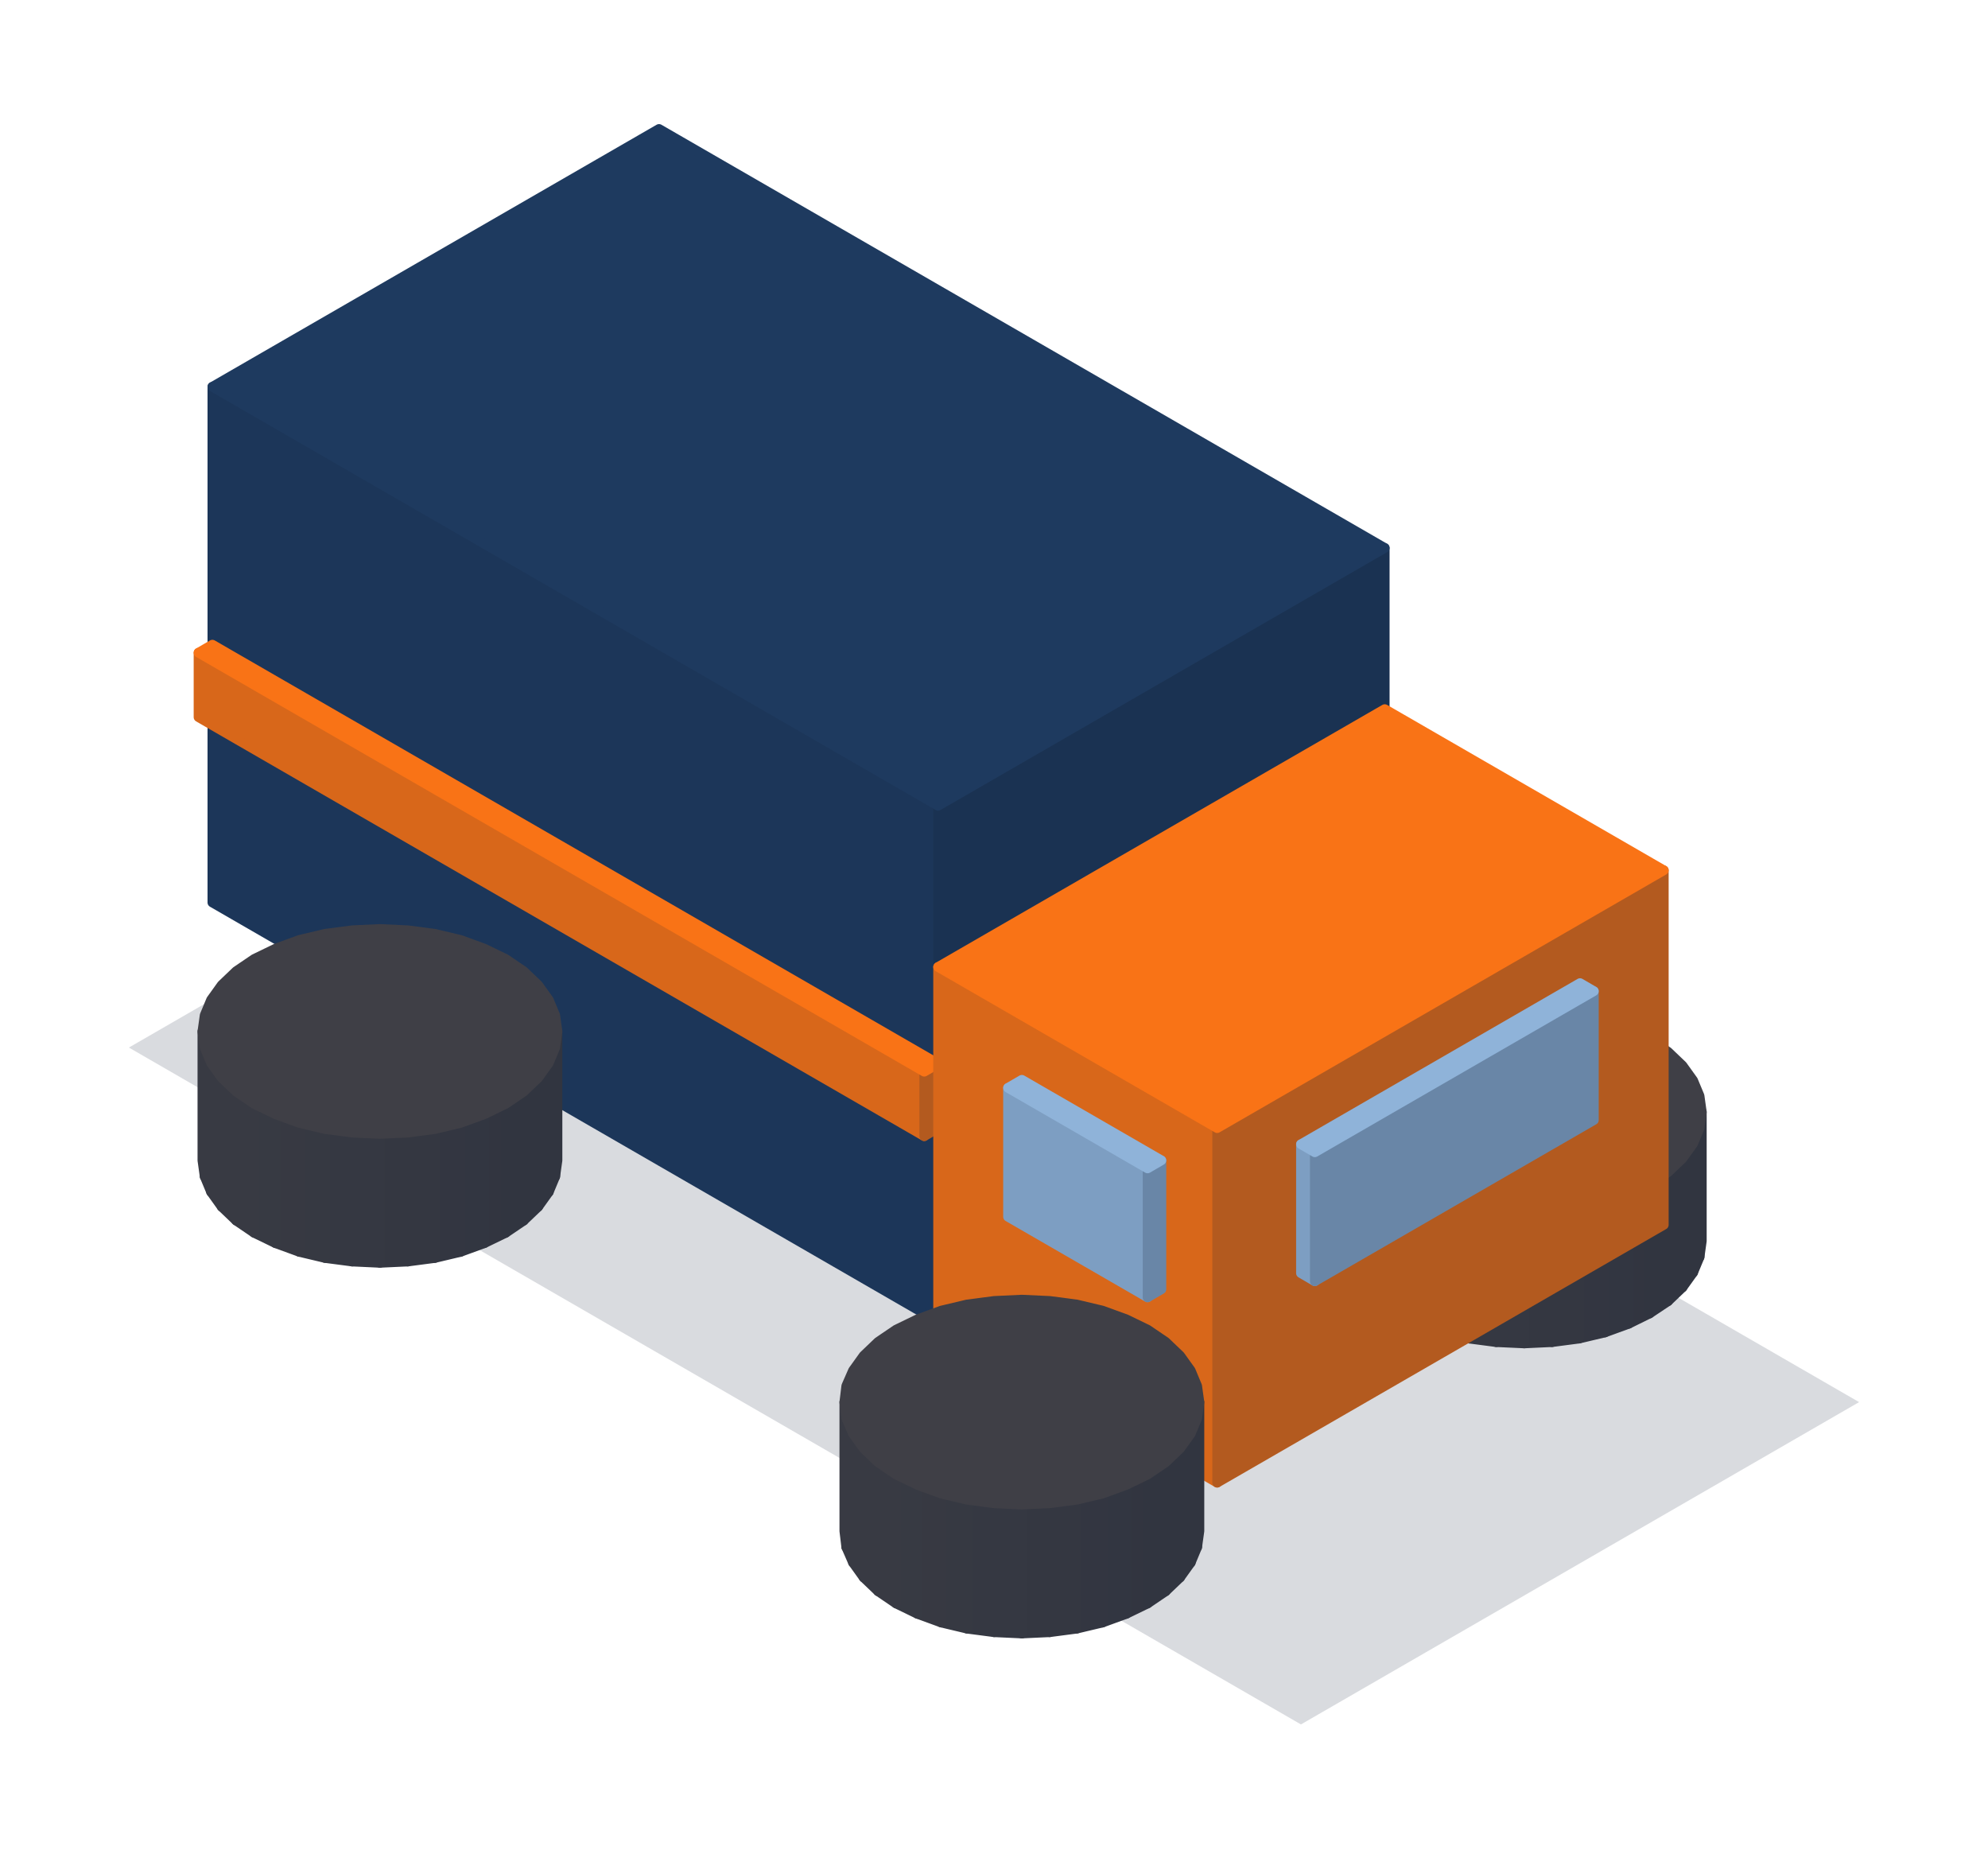
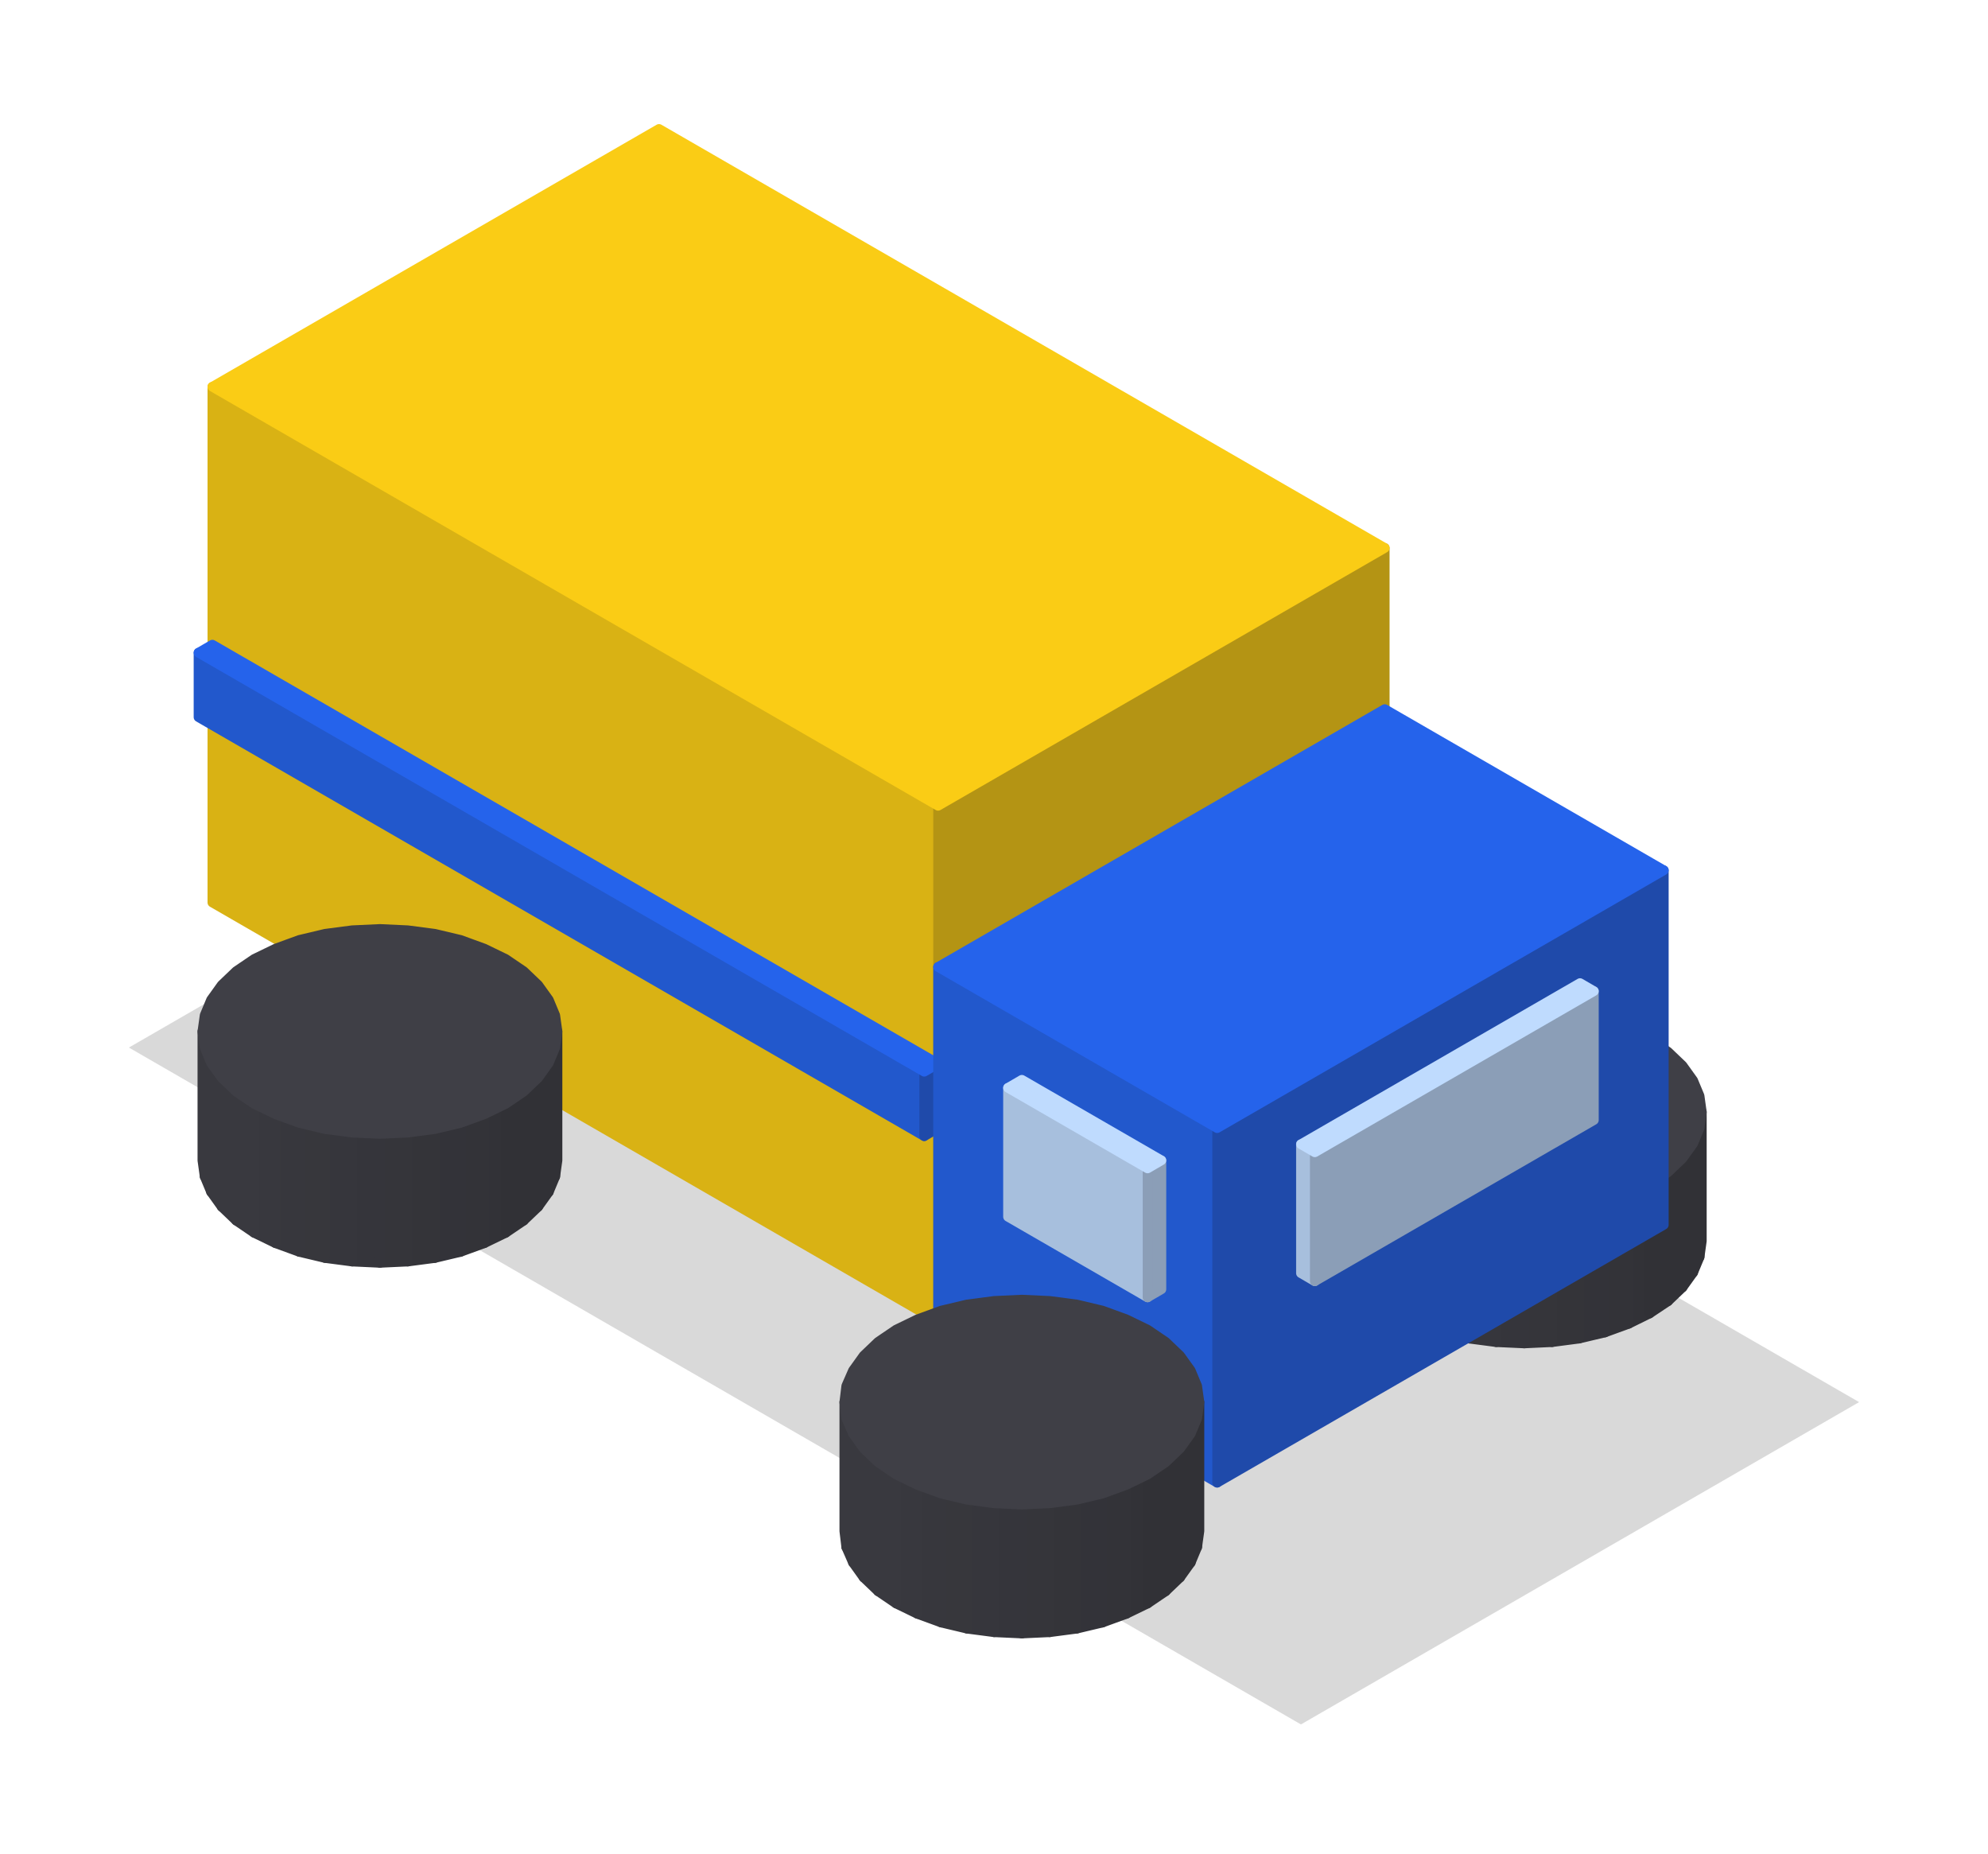
<svg xmlns="http://www.w3.org/2000/svg" width="61.69" height="57.5" viewBox="-20.45 -24 61.69 57.5" fill="none" aria-hidden="true">
-   <polygon points="0.87,-1.5 37.24,19.5 19.92,29.5 -16.45,8.5" fill="#0F1E33" fill-opacity="0.16" />
-   <polygon points="10.83,5.25 10.17,5.57 10.17,1.57 10.83,1.25" fill="#323540" stroke="#323540" stroke-width="0.3" stroke-linejoin="round" />
-   <polygon points="10.17,5.57 9.43,5.84 9.43,1.84 10.17,1.57" fill="#323641" stroke="#323641" stroke-width="0.3" stroke-linejoin="round" />
-   <polygon points="9.43,5.84 8.63,6.03 8.63,2.03 9.43,1.84" fill="#333641" stroke="#333641" stroke-width="0.3" stroke-linejoin="round" />
-   <polygon points="8.63,6.03 7.79,6.14 7.79,2.14 8.63,2.03" fill="#343741" stroke="#343741" stroke-width="0.3" stroke-linejoin="round" />
-   <polygon points="7.79,6.14 6.93,6.18 6.93,2.18 7.79,2.14" fill="#343741" stroke="#343741" stroke-width="0.3" stroke-linejoin="round" />
-   <polygon points="6.93,6.18 6.07,6.14 6.07,2.14 6.93,2.18" fill="#353842" stroke="#353842" stroke-width="0.3" stroke-linejoin="round" />
-   <polygon points="6.07,6.14 5.23,6.03 5.23,2.03 6.07,2.14" fill="#353842" stroke="#353842" stroke-width="0.3" stroke-linejoin="round" />
-   <polygon points="5.23,6.03 4.43,5.84 4.43,1.84 5.23,2.03" fill="#363942" stroke="#363942" stroke-width="0.3" stroke-linejoin="round" />
-   <polygon points="4.43,5.84 3.69,5.57 3.69,1.57 4.43,1.84" fill="#373942" stroke="#373942" stroke-width="0.3" stroke-linejoin="round" />
-   <polygon points="3.69,5.57 3.03,5.25 3.03,1.25 3.69,1.57" fill="#373a43" stroke="#373a43" stroke-width="0.3" stroke-linejoin="round" />
-   <polygon points="3.03,5.25 2.47,4.87 2.47,0.87 3.03,1.25" fill="#383a43" stroke="#383a43" stroke-width="0.3" stroke-linejoin="round" />
-   <polygon points="2.47,4.87 2.02,4.44 2.02,0.44 2.47,0.87" fill="#383a43" stroke="#383a43" stroke-width="0.3" stroke-linejoin="round" />
-   <polygon points="2.02,4.44 1.69,3.98 1.69,-0.02 2.02,0.44" fill="#383a43" stroke="#383a43" stroke-width="0.3" stroke-linejoin="round" />
-   <polygon points="1.69,3.98 1.48,3.5 1.48,-0.5 1.69,-0.02" fill="#383a43" stroke="#383a43" stroke-width="0.3" stroke-linejoin="round" />
-   <polygon points="1.48,3.5 1.42,3 1.42,-1 1.48,-0.5" fill="#383a43" stroke="#383a43" stroke-width="0.3" stroke-linejoin="round" />
-   <polygon points="12.44,3 12.37,3.5 12.37,-0.5 12.44,-1" fill="#313540" stroke="#313540" stroke-width="0.3" stroke-linejoin="round" />
-   <polygon points="12.37,3.5 12.17,3.98 12.17,-0.02 12.37,-0.5" fill="#313540" stroke="#313540" stroke-width="0.3" stroke-linejoin="round" />
-   <polygon points="12.17,3.98 11.84,4.44 11.84,0.44 12.17,-0.02" fill="#313540" stroke="#313540" stroke-width="0.3" stroke-linejoin="round" />
-   <polygon points="11.84,4.44 11.39,4.87 11.39,0.87 11.84,0.44" fill="#313540" stroke="#313540" stroke-width="0.3" stroke-linejoin="round" />
-   <polygon points="11.39,4.87 10.83,5.25 10.83,1.25 11.39,0.87" fill="#313540" stroke="#313540" stroke-width="0.3" stroke-linejoin="round" />
+   <polygon points="0.87,-1.5 37.24,19.5 19.92,29.5 -16.45,8.5" fill="#111111" fill-opacity="0.16" />
+   <polygon points="10.83,5.25 10.17,5.57 10.17,1.57 10.83,1.25" fill="#323237" stroke="#323237" stroke-width="0.3" stroke-linejoin="round" />
+   <polygon points="10.17,5.57 9.43,5.84 9.43,1.84 10.17,1.57" fill="#333338" stroke="#333338" stroke-width="0.3" stroke-linejoin="round" />
+   <polygon points="9.43,5.84 8.63,6.03 8.63,2.03 9.43,1.84" fill="#333339" stroke="#333339" stroke-width="0.3" stroke-linejoin="round" />
+   <polygon points="8.63,6.03 7.79,6.14 7.79,2.14 8.63,2.03" fill="#343439" stroke="#343439" stroke-width="0.3" stroke-linejoin="round" />
+   <polygon points="7.79,6.14 6.93,6.18 6.93,2.18 7.79,2.14" fill="#35353a" stroke="#35353a" stroke-width="0.3" stroke-linejoin="round" />
+   <polygon points="6.93,6.18 6.07,6.14 6.07,2.14 6.93,2.18" fill="#35353b" stroke="#35353b" stroke-width="0.3" stroke-linejoin="round" />
+   <polygon points="6.07,6.14 5.23,6.03 5.23,2.03 6.07,2.14" fill="#36363c" stroke="#36363c" stroke-width="0.3" stroke-linejoin="round" />
+   <polygon points="5.23,6.03 4.43,5.84 4.43,1.84 5.23,2.03" fill="#37373c" stroke="#37373c" stroke-width="0.3" stroke-linejoin="round" />
+   <polygon points="4.43,5.84 3.69,5.57 3.69,1.57 4.43,1.84" fill="#37373d" stroke="#37373d" stroke-width="0.3" stroke-linejoin="round" />
+   <polygon points="3.69,5.57 3.03,5.25 3.03,1.25 3.69,1.57" fill="#38383e" stroke="#38383e" stroke-width="0.3" stroke-linejoin="round" />
+   <polygon points="3.03,5.25 2.47,4.87 2.47,0.87 3.03,1.25" fill="#39393f" stroke="#39393f" stroke-width="0.3" stroke-linejoin="round" />
+   <polygon points="2.47,4.87 2.02,4.44 2.02,0.44 2.47,0.87" fill="#39393f" stroke="#39393f" stroke-width="0.3" stroke-linejoin="round" />
+   <polygon points="2.02,4.44 1.69,3.98 1.69,-0.02 2.02,0.44" fill="#39393f" stroke="#39393f" stroke-width="0.3" stroke-linejoin="round" />
+   <polygon points="1.69,3.98 1.48,3.5 1.48,-0.5 1.69,-0.02" fill="#39393f" stroke="#39393f" stroke-width="0.3" stroke-linejoin="round" />
+   <polygon points="1.48,3.5 1.42,3 1.42,-1 1.48,-0.5" fill="#39393f" stroke="#39393f" stroke-width="0.3" stroke-linejoin="round" />
+   <polygon points="12.44,3 12.37,3.5 12.37,-0.5 12.44,-1" fill="#313136" stroke="#313136" stroke-width="0.3" stroke-linejoin="round" />
+   <polygon points="12.37,3.5 12.17,3.98 12.17,-0.02 12.37,-0.5" fill="#313136" stroke="#313136" stroke-width="0.3" stroke-linejoin="round" />
+   <polygon points="12.17,3.98 11.84,4.44 11.84,0.44 12.17,-0.02" fill="#313136" stroke="#313136" stroke-width="0.3" stroke-linejoin="round" />
+   <polygon points="11.84,4.44 11.39,4.87 11.39,0.87 11.84,0.44" fill="#313136" stroke="#313136" stroke-width="0.3" stroke-linejoin="round" />
+   <polygon points="11.39,4.87 10.83,5.25 10.83,1.25 11.39,0.87" fill="#313136" stroke="#313136" stroke-width="0.3" stroke-linejoin="round" />
  <polygon points="10.83,1.25 10.17,1.57 9.43,1.84 8.63,2.03 7.79,2.14 6.93,2.18 6.07,2.14 5.23,2.03 4.43,1.84 3.69,1.57 3.03,1.25 2.47,0.87 2.02,0.44 1.69,-0.02 1.48,-0.5 1.42,-1 1.48,-1.5 1.69,-1.98 2.02,-2.44 2.47,-2.87 3.03,-3.25 3.69,-3.57 4.43,-3.84 5.23,-4.03 6.07,-4.14 6.93,-4.18 7.79,-4.14 8.63,-4.03 9.43,-3.84 10.17,-3.57 10.83,-3.25 11.39,-2.87 11.84,-2.44 12.17,-1.98 12.37,-1.5 12.44,-1 12.37,-0.5 12.17,-0.02 11.84,0.44 11.39,0.87" fill="#3F3F46" stroke="#3F3F46" stroke-width="0.3" stroke-linejoin="round" />
-   <polygon points="30.74,16.75 30.09,17.07 30.09,13.07 30.74,12.75" fill="#323540" stroke="#323540" stroke-width="0.3" stroke-linejoin="round" />
-   <polygon points="30.09,17.07 29.35,17.34 29.35,13.34 30.09,13.07" fill="#323641" stroke="#323641" stroke-width="0.3" stroke-linejoin="round" />
-   <polygon points="29.35,17.34 28.55,17.53 28.55,13.53 29.35,13.34" fill="#333641" stroke="#333641" stroke-width="0.3" stroke-linejoin="round" />
-   <polygon points="28.55,17.53 27.71,17.64 27.71,13.64 28.55,13.53" fill="#343741" stroke="#343741" stroke-width="0.3" stroke-linejoin="round" />
-   <polygon points="27.71,17.64 26.85,17.68 26.85,13.68 27.71,13.64" fill="#343741" stroke="#343741" stroke-width="0.3" stroke-linejoin="round" />
-   <polygon points="26.85,17.68 25.98,17.64 25.98,13.64 26.85,13.68" fill="#353842" stroke="#353842" stroke-width="0.3" stroke-linejoin="round" />
-   <polygon points="25.98,17.64 25.14,17.53 25.14,13.53 25.98,13.64" fill="#353842" stroke="#353842" stroke-width="0.3" stroke-linejoin="round" />
-   <polygon points="25.14,17.53 24.34,17.34 24.34,13.34 25.14,13.53" fill="#363942" stroke="#363942" stroke-width="0.3" stroke-linejoin="round" />
-   <polygon points="24.34,17.34 23.61,17.07 23.61,13.07 24.34,13.34" fill="#373942" stroke="#373942" stroke-width="0.3" stroke-linejoin="round" />
-   <polygon points="23.61,17.07 22.95,16.75 22.95,12.75 23.61,13.07" fill="#373a43" stroke="#373a43" stroke-width="0.3" stroke-linejoin="round" />
-   <polygon points="22.95,16.75 22.39,16.37 22.39,12.37 22.95,12.75" fill="#383a43" stroke="#383a43" stroke-width="0.3" stroke-linejoin="round" />
-   <polygon points="22.39,16.37 21.94,15.94 21.94,11.94 22.39,12.37" fill="#383a43" stroke="#383a43" stroke-width="0.3" stroke-linejoin="round" />
-   <polygon points="21.94,15.94 21.61,15.48 21.61,11.48 21.94,11.94" fill="#383a43" stroke="#383a43" stroke-width="0.3" stroke-linejoin="round" />
-   <polygon points="21.61,15.48 21.4,15 21.4,11 21.61,11.48" fill="#383a43" stroke="#383a43" stroke-width="0.3" stroke-linejoin="round" />
-   <polygon points="21.4,15 21.34,14.5 21.34,10.5 21.4,11" fill="#383a43" stroke="#383a43" stroke-width="0.3" stroke-linejoin="round" />
-   <polygon points="32.36,14.5 32.29,15 32.29,11 32.36,10.5" fill="#313540" stroke="#313540" stroke-width="0.3" stroke-linejoin="round" />
-   <polygon points="32.29,15 32.09,15.48 32.09,11.48 32.29,11" fill="#313540" stroke="#313540" stroke-width="0.3" stroke-linejoin="round" />
-   <polygon points="32.09,15.48 31.76,15.94 31.76,11.94 32.09,11.48" fill="#313540" stroke="#313540" stroke-width="0.3" stroke-linejoin="round" />
-   <polygon points="31.76,15.94 31.31,16.37 31.31,12.37 31.76,11.94" fill="#313540" stroke="#313540" stroke-width="0.3" stroke-linejoin="round" />
-   <polygon points="31.31,16.37 30.74,16.75 30.74,12.75 31.31,12.37" fill="#313540" stroke="#313540" stroke-width="0.3" stroke-linejoin="round" />
+   <polygon points="30.74,16.75 30.09,17.07 30.09,13.07 30.74,12.75" fill="#323237" stroke="#323237" stroke-width="0.3" stroke-linejoin="round" />
+   <polygon points="30.09,17.07 29.35,17.34 29.35,13.34 30.09,13.07" fill="#333338" stroke="#333338" stroke-width="0.3" stroke-linejoin="round" />
+   <polygon points="29.35,17.34 28.55,17.53 28.55,13.53 29.35,13.34" fill="#333339" stroke="#333339" stroke-width="0.3" stroke-linejoin="round" />
+   <polygon points="28.55,17.53 27.71,17.64 27.71,13.64 28.55,13.53" fill="#343439" stroke="#343439" stroke-width="0.3" stroke-linejoin="round" />
+   <polygon points="27.71,17.64 26.85,17.68 26.85,13.68 27.71,13.64" fill="#35353a" stroke="#35353a" stroke-width="0.3" stroke-linejoin="round" />
+   <polygon points="26.85,17.68 25.98,17.64 25.98,13.64 26.85,13.68" fill="#35353b" stroke="#35353b" stroke-width="0.3" stroke-linejoin="round" />
+   <polygon points="25.98,17.64 25.14,17.53 25.14,13.53 25.98,13.64" fill="#36363c" stroke="#36363c" stroke-width="0.3" stroke-linejoin="round" />
+   <polygon points="25.14,17.53 24.34,17.34 24.34,13.34 25.14,13.53" fill="#37373c" stroke="#37373c" stroke-width="0.3" stroke-linejoin="round" />
+   <polygon points="24.34,17.34 23.61,17.07 23.61,13.07 24.34,13.34" fill="#37373d" stroke="#37373d" stroke-width="0.3" stroke-linejoin="round" />
+   <polygon points="23.61,17.07 22.95,16.75 22.95,12.75 23.61,13.07" fill="#38383e" stroke="#38383e" stroke-width="0.3" stroke-linejoin="round" />
+   <polygon points="22.95,16.75 22.39,16.37 22.39,12.37 22.95,12.75" fill="#39393f" stroke="#39393f" stroke-width="0.3" stroke-linejoin="round" />
+   <polygon points="22.39,16.37 21.94,15.94 21.94,11.94 22.39,12.37" fill="#39393f" stroke="#39393f" stroke-width="0.3" stroke-linejoin="round" />
+   <polygon points="21.94,15.94 21.61,15.48 21.61,11.48 21.94,11.94" fill="#39393f" stroke="#39393f" stroke-width="0.3" stroke-linejoin="round" />
+   <polygon points="21.61,15.48 21.4,15 21.4,11 21.61,11.48" fill="#39393f" stroke="#39393f" stroke-width="0.3" stroke-linejoin="round" />
+   <polygon points="21.4,15 21.34,14.5 21.34,10.5 21.4,11" fill="#39393f" stroke="#39393f" stroke-width="0.3" stroke-linejoin="round" />
+   <polygon points="32.36,14.5 32.29,15 32.29,11 32.36,10.5" fill="#313136" stroke="#313136" stroke-width="0.3" stroke-linejoin="round" />
+   <polygon points="32.29,15 32.09,15.48 32.09,11.48 32.29,11" fill="#313136" stroke="#313136" stroke-width="0.3" stroke-linejoin="round" />
+   <polygon points="32.09,15.48 31.76,15.94 31.76,11.94 32.09,11.48" fill="#313136" stroke="#313136" stroke-width="0.3" stroke-linejoin="round" />
+   <polygon points="31.76,15.94 31.31,16.37 31.31,12.37 31.76,11.94" fill="#313136" stroke="#313136" stroke-width="0.3" stroke-linejoin="round" />
+   <polygon points="31.31,16.37 30.74,16.75 30.74,12.75 31.31,12.37" fill="#313136" stroke="#313136" stroke-width="0.3" stroke-linejoin="round" />
  <polygon points="30.74,12.75 30.09,13.07 29.35,13.34 28.55,13.53 27.71,13.64 26.85,13.68 25.98,13.64 25.14,13.53 24.34,13.34 23.61,13.07 22.95,12.75 22.39,12.37 21.94,11.94 21.61,11.48 21.4,11 21.34,10.5 21.4,10 21.61,9.52 21.94,9.06 22.39,8.63 22.95,8.25 23.61,7.93 24.34,7.66 25.14,7.47 25.98,7.36 26.85,7.32 27.71,7.36 28.55,7.47 29.35,7.66 30.09,7.93 30.74,8.25 31.31,8.63 31.76,9.06 32.09,9.52 32.29,10 32.36,10.5 32.29,11 32.09,11.48 31.76,11.94 31.31,12.37" fill="#3F3F46" stroke="#3F3F46" stroke-width="0.3" stroke-linejoin="round" />
-   <polygon points="-13.86,4 8.66,17 8.66,1 -13.86,-12" fill="#1c3659" stroke="#1c3659" stroke-width="0.3" stroke-linejoin="round" />
-   <polygon points="22.52,9 8.66,17 8.66,1 22.52,-7" fill="#1a3252" stroke="#1a3252" stroke-width="0.3" stroke-linejoin="round" />
-   <polygon points="0,-20 22.52,-7 8.66,1 -13.86,-12" fill="#1E3A5F" stroke="#1E3A5F" stroke-width="0.3" stroke-linejoin="round" />
-   <polygon points="-14.29,-1.75 8.23,11.25 8.23,9.25 -14.29,-3.75" fill="#d8671a" stroke="#d8671a" stroke-width="0.3" stroke-linejoin="round" />
-   <polygon points="8.66,11 8.23,11.25 8.23,9.25 8.66,9" fill="#b35a1f" stroke="#b35a1f" stroke-width="0.3" stroke-linejoin="round" />
-   <polygon points="-13.86,-4 8.66,9 8.23,9.25 -14.29,-3.75" fill="#F97316" stroke="#F97316" stroke-width="0.3" stroke-linejoin="round" />
-   <polygon points="8.66,17 17.32,22 17.32,11 8.66,6" fill="#d8671a" stroke="#d8671a" stroke-width="0.3" stroke-linejoin="round" />
-   <polygon points="31.18,14 17.32,22 17.32,11 31.18,3" fill="#b35a1f" stroke="#b35a1f" stroke-width="0.3" stroke-linejoin="round" />
-   <polygon points="22.52,-2 31.18,3 17.32,11 8.66,6" fill="#F97316" stroke="#F97316" stroke-width="0.3" stroke-linejoin="round" />
-   <polygon points="10.83,13.75 15.16,16.25 15.16,12.25 10.83,9.75" fill="#7d9ec2" stroke="#7d9ec2" stroke-width="0.3" stroke-linejoin="round" />
-   <polygon points="15.59,16 15.16,16.25 15.16,12.25 15.59,12" fill="#6986a7" stroke="#6986a7" stroke-width="0.3" stroke-linejoin="round" />
-   <polygon points="11.26,9.5 15.59,12 15.16,12.25 10.83,9.75" fill="#8FB3D9" stroke="#8FB3D9" stroke-width="0.3" stroke-linejoin="round" />
-   <polygon points="19.92,15.5 20.35,15.75 20.35,11.75 19.92,11.5" fill="#7d9ec2" stroke="#7d9ec2" stroke-width="0.3" stroke-linejoin="round" />
-   <polygon points="29.01,10.75 20.35,15.75 20.35,11.75 29.01,6.75" fill="#6986a7" stroke="#6986a7" stroke-width="0.3" stroke-linejoin="round" />
-   <polygon points="28.58,6.5 29.01,6.75 20.35,11.75 19.92,11.5" fill="#8FB3D9" stroke="#8FB3D9" stroke-width="0.3" stroke-linejoin="round" />
-   <polygon points="-4.76,14.25 -5.42,14.57 -5.42,10.57 -4.76,10.25" fill="#323540" stroke="#323540" stroke-width="0.3" stroke-linejoin="round" />
-   <polygon points="-5.42,14.57 -6.16,14.84 -6.16,10.84 -5.42,10.57" fill="#323641" stroke="#323641" stroke-width="0.3" stroke-linejoin="round" />
-   <polygon points="-6.16,14.84 -6.96,15.03 -6.96,11.03 -6.16,10.84" fill="#333641" stroke="#333641" stroke-width="0.3" stroke-linejoin="round" />
-   <polygon points="-6.96,15.03 -7.8,15.14 -7.8,11.14 -6.96,11.03" fill="#343741" stroke="#343741" stroke-width="0.3" stroke-linejoin="round" />
-   <polygon points="-7.8,15.14 -8.66,15.18 -8.66,11.18 -7.8,11.14" fill="#343741" stroke="#343741" stroke-width="0.3" stroke-linejoin="round" />
-   <polygon points="-8.66,15.18 -9.52,15.14 -9.52,11.14 -8.66,11.18" fill="#353842" stroke="#353842" stroke-width="0.3" stroke-linejoin="round" />
-   <polygon points="-9.52,15.14 -10.36,15.03 -10.36,11.03 -9.52,11.14" fill="#353842" stroke="#353842" stroke-width="0.3" stroke-linejoin="round" />
-   <polygon points="-10.36,15.03 -11.16,14.84 -11.16,10.84 -10.36,11.03" fill="#363942" stroke="#363942" stroke-width="0.3" stroke-linejoin="round" />
-   <polygon points="-11.16,14.84 -11.9,14.57 -11.9,10.57 -11.16,10.84" fill="#373942" stroke="#373942" stroke-width="0.3" stroke-linejoin="round" />
-   <polygon points="-11.9,14.57 -12.56,14.25 -12.56,10.25 -11.9,10.57" fill="#373a43" stroke="#373a43" stroke-width="0.3" stroke-linejoin="round" />
-   <polygon points="-12.56,14.25 -13.12,13.87 -13.12,9.87 -12.56,10.25" fill="#383a43" stroke="#383a43" stroke-width="0.3" stroke-linejoin="round" />
-   <polygon points="-13.12,13.87 -13.57,13.44 -13.57,9.44 -13.12,9.87" fill="#383a43" stroke="#383a43" stroke-width="0.3" stroke-linejoin="round" />
-   <polygon points="-13.57,13.44 -13.9,12.98 -13.9,8.98 -13.57,9.44" fill="#383a43" stroke="#383a43" stroke-width="0.3" stroke-linejoin="round" />
-   <polygon points="-13.9,12.98 -14.1,12.5 -14.1,8.5 -13.9,8.98" fill="#383a43" stroke="#383a43" stroke-width="0.3" stroke-linejoin="round" />
-   <polygon points="-14.1,12.5 -14.17,12 -14.17,8 -14.1,8.5" fill="#383a43" stroke="#383a43" stroke-width="0.3" stroke-linejoin="round" />
-   <polygon points="-3.15,12 -3.22,12.5 -3.22,8.5 -3.15,8" fill="#313540" stroke="#313540" stroke-width="0.3" stroke-linejoin="round" />
-   <polygon points="-3.22,12.5 -3.42,12.98 -3.42,8.98 -3.22,8.5" fill="#313540" stroke="#313540" stroke-width="0.3" stroke-linejoin="round" />
-   <polygon points="-3.42,12.98 -3.75,13.44 -3.75,9.44 -3.42,8.98" fill="#313540" stroke="#313540" stroke-width="0.3" stroke-linejoin="round" />
-   <polygon points="-3.75,13.44 -4.2,13.87 -4.2,9.87 -3.75,9.44" fill="#313540" stroke="#313540" stroke-width="0.3" stroke-linejoin="round" />
-   <polygon points="-4.2,13.87 -4.76,14.25 -4.76,10.25 -4.2,9.87" fill="#313540" stroke="#313540" stroke-width="0.3" stroke-linejoin="round" />
+   <polygon points="-13.86,4 8.66,17 8.66,1 -13.86,-12" fill="#d9b214" stroke="#d9b214" stroke-width="0.3" stroke-linejoin="round" />
+   <polygon points="22.52,9 8.66,17 8.66,1 22.52,-7" fill="#b49414" stroke="#b49414" stroke-width="0.3" stroke-linejoin="round" />
+   <polygon points="0,-20 22.52,-7 8.66,1 -13.86,-12" fill="#FACC15" stroke="#FACC15" stroke-width="0.3" stroke-linejoin="round" />
+   <polygon points="-14.29,-1.75 8.23,11.25 8.23,9.25 -14.29,-3.75" fill="#2258cc" stroke="#2258cc" stroke-width="0.3" stroke-linejoin="round" />
+   <polygon points="8.66,11 8.23,11.25 8.23,9.25 8.66,9" fill="#1f4aaa" stroke="#1f4aaa" stroke-width="0.3" stroke-linejoin="round" />
+   <polygon points="-13.86,-4 8.66,9 8.23,9.25 -14.29,-3.75" fill="#2563EB" stroke="#2563EB" stroke-width="0.3" stroke-linejoin="round" />
+   <polygon points="8.66,17 17.32,22 17.32,11 8.66,6" fill="#2258cc" stroke="#2258cc" stroke-width="0.3" stroke-linejoin="round" />
+   <polygon points="31.18,14 17.32,22 17.32,11 31.18,3" fill="#1f4aaa" stroke="#1f4aaa" stroke-width="0.3" stroke-linejoin="round" />
+   <polygon points="22.52,-2 31.18,3 17.32,11 8.66,6" fill="#2563EB" stroke="#2563EB" stroke-width="0.3" stroke-linejoin="round" />
+   <polygon points="10.83,13.75 15.16,16.25 15.16,12.25 10.83,9.75" fill="#a7bfdd" stroke="#a7bfdd" stroke-width="0.3" stroke-linejoin="round" />
+   <polygon points="15.59,16 15.16,16.25 15.16,12.25 15.59,12" fill="#8b9eb7" stroke="#8b9eb7" stroke-width="0.3" stroke-linejoin="round" />
+   <polygon points="11.26,9.5 15.59,12 15.16,12.25 10.83,9.75" fill="#BFDBFE" stroke="#BFDBFE" stroke-width="0.3" stroke-linejoin="round" />
+   <polygon points="19.92,15.5 20.35,15.75 20.35,11.75 19.92,11.5" fill="#a7bfdd" stroke="#a7bfdd" stroke-width="0.3" stroke-linejoin="round" />
+   <polygon points="29.01,10.75 20.35,15.75 20.35,11.75 29.01,6.75" fill="#8b9eb7" stroke="#8b9eb7" stroke-width="0.3" stroke-linejoin="round" />
+   <polygon points="28.58,6.5 29.01,6.75 20.35,11.75 19.92,11.5" fill="#BFDBFE" stroke="#BFDBFE" stroke-width="0.3" stroke-linejoin="round" />
+   <polygon points="-4.76,14.25 -5.42,14.57 -5.42,10.57 -4.76,10.25" fill="#323237" stroke="#323237" stroke-width="0.3" stroke-linejoin="round" />
+   <polygon points="-5.42,14.57 -6.16,14.84 -6.16,10.84 -5.42,10.57" fill="#333338" stroke="#333338" stroke-width="0.3" stroke-linejoin="round" />
+   <polygon points="-6.16,14.84 -6.96,15.03 -6.96,11.03 -6.16,10.84" fill="#333339" stroke="#333339" stroke-width="0.3" stroke-linejoin="round" />
+   <polygon points="-6.96,15.03 -7.8,15.14 -7.8,11.14 -6.96,11.03" fill="#343439" stroke="#343439" stroke-width="0.3" stroke-linejoin="round" />
+   <polygon points="-7.8,15.14 -8.66,15.18 -8.66,11.18 -7.8,11.14" fill="#35353a" stroke="#35353a" stroke-width="0.3" stroke-linejoin="round" />
+   <polygon points="-8.66,15.18 -9.52,15.14 -9.52,11.14 -8.66,11.18" fill="#35353b" stroke="#35353b" stroke-width="0.3" stroke-linejoin="round" />
+   <polygon points="-9.52,15.14 -10.36,15.03 -10.36,11.03 -9.52,11.14" fill="#36363c" stroke="#36363c" stroke-width="0.3" stroke-linejoin="round" />
+   <polygon points="-10.36,15.03 -11.16,14.84 -11.16,10.84 -10.36,11.03" fill="#37373c" stroke="#37373c" stroke-width="0.3" stroke-linejoin="round" />
+   <polygon points="-11.16,14.84 -11.9,14.57 -11.9,10.57 -11.16,10.84" fill="#37373d" stroke="#37373d" stroke-width="0.3" stroke-linejoin="round" />
+   <polygon points="-11.9,14.57 -12.56,14.25 -12.56,10.25 -11.9,10.57" fill="#38383e" stroke="#38383e" stroke-width="0.3" stroke-linejoin="round" />
+   <polygon points="-12.56,14.25 -13.12,13.87 -13.12,9.87 -12.56,10.25" fill="#39393f" stroke="#39393f" stroke-width="0.3" stroke-linejoin="round" />
+   <polygon points="-13.12,13.87 -13.57,13.44 -13.57,9.44 -13.12,9.87" fill="#39393f" stroke="#39393f" stroke-width="0.3" stroke-linejoin="round" />
+   <polygon points="-13.57,13.44 -13.9,12.98 -13.9,8.98 -13.57,9.44" fill="#39393f" stroke="#39393f" stroke-width="0.3" stroke-linejoin="round" />
+   <polygon points="-13.9,12.98 -14.1,12.5 -14.1,8.5 -13.9,8.98" fill="#39393f" stroke="#39393f" stroke-width="0.3" stroke-linejoin="round" />
+   <polygon points="-14.1,12.5 -14.17,12 -14.17,8 -14.1,8.5" fill="#39393f" stroke="#39393f" stroke-width="0.3" stroke-linejoin="round" />
+   <polygon points="-3.15,12 -3.22,12.5 -3.22,8.5 -3.15,8" fill="#313136" stroke="#313136" stroke-width="0.3" stroke-linejoin="round" />
+   <polygon points="-3.22,12.5 -3.42,12.98 -3.42,8.98 -3.22,8.5" fill="#313136" stroke="#313136" stroke-width="0.3" stroke-linejoin="round" />
+   <polygon points="-3.42,12.98 -3.75,13.44 -3.75,9.44 -3.42,8.98" fill="#313136" stroke="#313136" stroke-width="0.3" stroke-linejoin="round" />
+   <polygon points="-3.75,13.44 -4.2,13.87 -4.2,9.87 -3.75,9.44" fill="#313136" stroke="#313136" stroke-width="0.3" stroke-linejoin="round" />
+   <polygon points="-4.2,13.87 -4.76,14.25 -4.76,10.25 -4.2,9.87" fill="#313136" stroke="#313136" stroke-width="0.3" stroke-linejoin="round" />
  <polygon points="-4.76,10.25 -5.42,10.57 -6.16,10.84 -6.96,11.03 -7.8,11.14 -8.66,11.18 -9.52,11.14 -10.36,11.03 -11.16,10.84 -11.9,10.57 -12.56,10.25 -13.12,9.87 -13.57,9.44 -13.9,8.98 -14.1,8.5 -14.17,8 -14.1,7.5 -13.9,7.02 -13.57,6.56 -13.12,6.13 -12.56,5.75 -11.9,5.43 -11.16,5.16 -10.36,4.97 -9.52,4.86 -8.66,4.82 -7.8,4.86 -6.96,4.97 -6.16,5.16 -5.42,5.43 -4.76,5.75 -4.2,6.13 -3.75,6.56 -3.42,7.02 -3.22,7.5 -3.15,8 -3.22,8.5 -3.42,8.98 -3.75,9.44 -4.2,9.87" fill="#3F3F46" stroke="#3F3F46" stroke-width="0.3" stroke-linejoin="round" />
-   <polygon points="15.16,25.75 14.5,26.07 14.5,22.07 15.16,21.75" fill="#323540" stroke="#323540" stroke-width="0.3" stroke-linejoin="round" />
-   <polygon points="14.5,26.07 13.76,26.34 13.76,22.34 14.5,22.07" fill="#323641" stroke="#323641" stroke-width="0.3" stroke-linejoin="round" />
-   <polygon points="13.76,26.34 12.96,26.53 12.96,22.53 13.76,22.34" fill="#333641" stroke="#333641" stroke-width="0.3" stroke-linejoin="round" />
-   <polygon points="12.96,26.53 12.12,26.64 12.12,22.64 12.96,22.53" fill="#343741" stroke="#343741" stroke-width="0.3" stroke-linejoin="round" />
-   <polygon points="12.12,26.64 11.26,26.68 11.26,22.68 12.12,22.64" fill="#343741" stroke="#343741" stroke-width="0.3" stroke-linejoin="round" />
-   <polygon points="11.26,26.68 10.4,26.64 10.4,22.64 11.26,22.68" fill="#353842" stroke="#353842" stroke-width="0.3" stroke-linejoin="round" />
-   <polygon points="10.4,26.64 9.56,26.53 9.56,22.53 10.4,22.64" fill="#353842" stroke="#353842" stroke-width="0.3" stroke-linejoin="round" />
-   <polygon points="9.56,26.53 8.76,26.34 8.76,22.34 9.56,22.53" fill="#363942" stroke="#363942" stroke-width="0.3" stroke-linejoin="round" />
-   <polygon points="8.76,26.34 8.02,26.07 8.02,22.07 8.76,22.34" fill="#373942" stroke="#373942" stroke-width="0.3" stroke-linejoin="round" />
-   <polygon points="8.02,26.07 7.36,25.75 7.36,21.75 8.02,22.07" fill="#373a43" stroke="#373a43" stroke-width="0.3" stroke-linejoin="round" />
-   <polygon points="7.36,25.75 6.8,25.37 6.8,21.37 7.36,21.75" fill="#383a43" stroke="#383a43" stroke-width="0.3" stroke-linejoin="round" />
-   <polygon points="6.8,25.37 6.35,24.94 6.35,20.94 6.8,21.37" fill="#383a43" stroke="#383a43" stroke-width="0.3" stroke-linejoin="round" />
-   <polygon points="6.35,24.94 6.02,24.48 6.02,20.48 6.35,20.94" fill="#383a43" stroke="#383a43" stroke-width="0.3" stroke-linejoin="round" />
-   <polygon points="6.02,24.48 5.81,24 5.81,20 6.02,20.48" fill="#383a43" stroke="#383a43" stroke-width="0.3" stroke-linejoin="round" />
-   <polygon points="5.81,24 5.75,23.5 5.75,19.5 5.81,20" fill="#383a43" stroke="#383a43" stroke-width="0.3" stroke-linejoin="round" />
-   <polygon points="16.77,23.5 16.7,24 16.7,20 16.77,19.5" fill="#313540" stroke="#313540" stroke-width="0.3" stroke-linejoin="round" />
-   <polygon points="16.7,24 16.5,24.48 16.5,20.48 16.7,20" fill="#313540" stroke="#313540" stroke-width="0.3" stroke-linejoin="round" />
-   <polygon points="16.5,24.48 16.17,24.94 16.17,20.94 16.5,20.48" fill="#313540" stroke="#313540" stroke-width="0.3" stroke-linejoin="round" />
-   <polygon points="16.17,24.94 15.72,25.37 15.72,21.37 16.17,20.94" fill="#313540" stroke="#313540" stroke-width="0.3" stroke-linejoin="round" />
-   <polygon points="15.72,25.37 15.16,25.75 15.16,21.75 15.72,21.37" fill="#313540" stroke="#313540" stroke-width="0.3" stroke-linejoin="round" />
+   <polygon points="15.16,25.75 14.5,26.07 14.5,22.07 15.16,21.75" fill="#323237" stroke="#323237" stroke-width="0.3" stroke-linejoin="round" />
+   <polygon points="14.5,26.07 13.76,26.34 13.76,22.34 14.5,22.07" fill="#333338" stroke="#333338" stroke-width="0.3" stroke-linejoin="round" />
+   <polygon points="13.76,26.34 12.96,26.53 12.96,22.53 13.76,22.34" fill="#333339" stroke="#333339" stroke-width="0.3" stroke-linejoin="round" />
+   <polygon points="12.96,26.53 12.12,26.64 12.12,22.64 12.96,22.53" fill="#343439" stroke="#343439" stroke-width="0.3" stroke-linejoin="round" />
+   <polygon points="12.12,26.64 11.26,26.68 11.26,22.68 12.12,22.64" fill="#35353a" stroke="#35353a" stroke-width="0.3" stroke-linejoin="round" />
+   <polygon points="11.26,26.68 10.4,26.64 10.4,22.64 11.26,22.68" fill="#35353b" stroke="#35353b" stroke-width="0.3" stroke-linejoin="round" />
+   <polygon points="10.4,26.64 9.56,26.53 9.56,22.53 10.4,22.64" fill="#36363c" stroke="#36363c" stroke-width="0.3" stroke-linejoin="round" />
+   <polygon points="9.56,26.53 8.76,26.34 8.76,22.34 9.56,22.53" fill="#37373c" stroke="#37373c" stroke-width="0.3" stroke-linejoin="round" />
+   <polygon points="8.76,26.34 8.02,26.07 8.02,22.07 8.76,22.34" fill="#37373d" stroke="#37373d" stroke-width="0.3" stroke-linejoin="round" />
+   <polygon points="8.02,26.07 7.36,25.75 7.36,21.75 8.02,22.07" fill="#38383e" stroke="#38383e" stroke-width="0.3" stroke-linejoin="round" />
+   <polygon points="7.36,25.75 6.8,25.37 6.8,21.37 7.36,21.75" fill="#39393f" stroke="#39393f" stroke-width="0.3" stroke-linejoin="round" />
+   <polygon points="6.8,25.37 6.35,24.94 6.35,20.94 6.8,21.37" fill="#39393f" stroke="#39393f" stroke-width="0.3" stroke-linejoin="round" />
+   <polygon points="6.35,24.94 6.02,24.48 6.02,20.48 6.35,20.94" fill="#39393f" stroke="#39393f" stroke-width="0.3" stroke-linejoin="round" />
+   <polygon points="6.02,24.48 5.81,24 5.81,20 6.02,20.48" fill="#39393f" stroke="#39393f" stroke-width="0.3" stroke-linejoin="round" />
+   <polygon points="5.81,24 5.75,23.5 5.75,19.5 5.81,20" fill="#39393f" stroke="#39393f" stroke-width="0.3" stroke-linejoin="round" />
+   <polygon points="16.77,23.5 16.7,24 16.7,20 16.77,19.5" fill="#313136" stroke="#313136" stroke-width="0.3" stroke-linejoin="round" />
+   <polygon points="16.7,24 16.5,24.48 16.5,20.48 16.7,20" fill="#313136" stroke="#313136" stroke-width="0.3" stroke-linejoin="round" />
+   <polygon points="16.5,24.48 16.17,24.94 16.17,20.94 16.5,20.48" fill="#313136" stroke="#313136" stroke-width="0.3" stroke-linejoin="round" />
+   <polygon points="16.17,24.94 15.72,25.37 15.72,21.37 16.17,20.94" fill="#313136" stroke="#313136" stroke-width="0.3" stroke-linejoin="round" />
+   <polygon points="15.72,25.37 15.16,25.75 15.16,21.75 15.72,21.37" fill="#313136" stroke="#313136" stroke-width="0.3" stroke-linejoin="round" />
  <polygon points="15.16,21.75 14.5,22.07 13.76,22.34 12.96,22.53 12.12,22.64 11.26,22.68 10.4,22.64 9.56,22.53 8.76,22.34 8.02,22.07 7.36,21.75 6.8,21.37 6.35,20.94 6.02,20.48 5.81,20 5.75,19.5 5.81,19 6.02,18.52 6.35,18.06 6.8,17.63 7.36,17.25 8.02,16.93 8.76,16.66 9.56,16.47 10.4,16.36 11.26,16.32 12.12,16.36 12.96,16.47 13.76,16.66 14.5,16.93 15.16,17.25 15.72,17.63 16.17,18.06 16.5,18.52 16.7,19 16.77,19.5 16.7,20 16.5,20.48 16.17,20.94 15.72,21.37" fill="#3F3F46" stroke="#3F3F46" stroke-width="0.3" stroke-linejoin="round" />
</svg>
